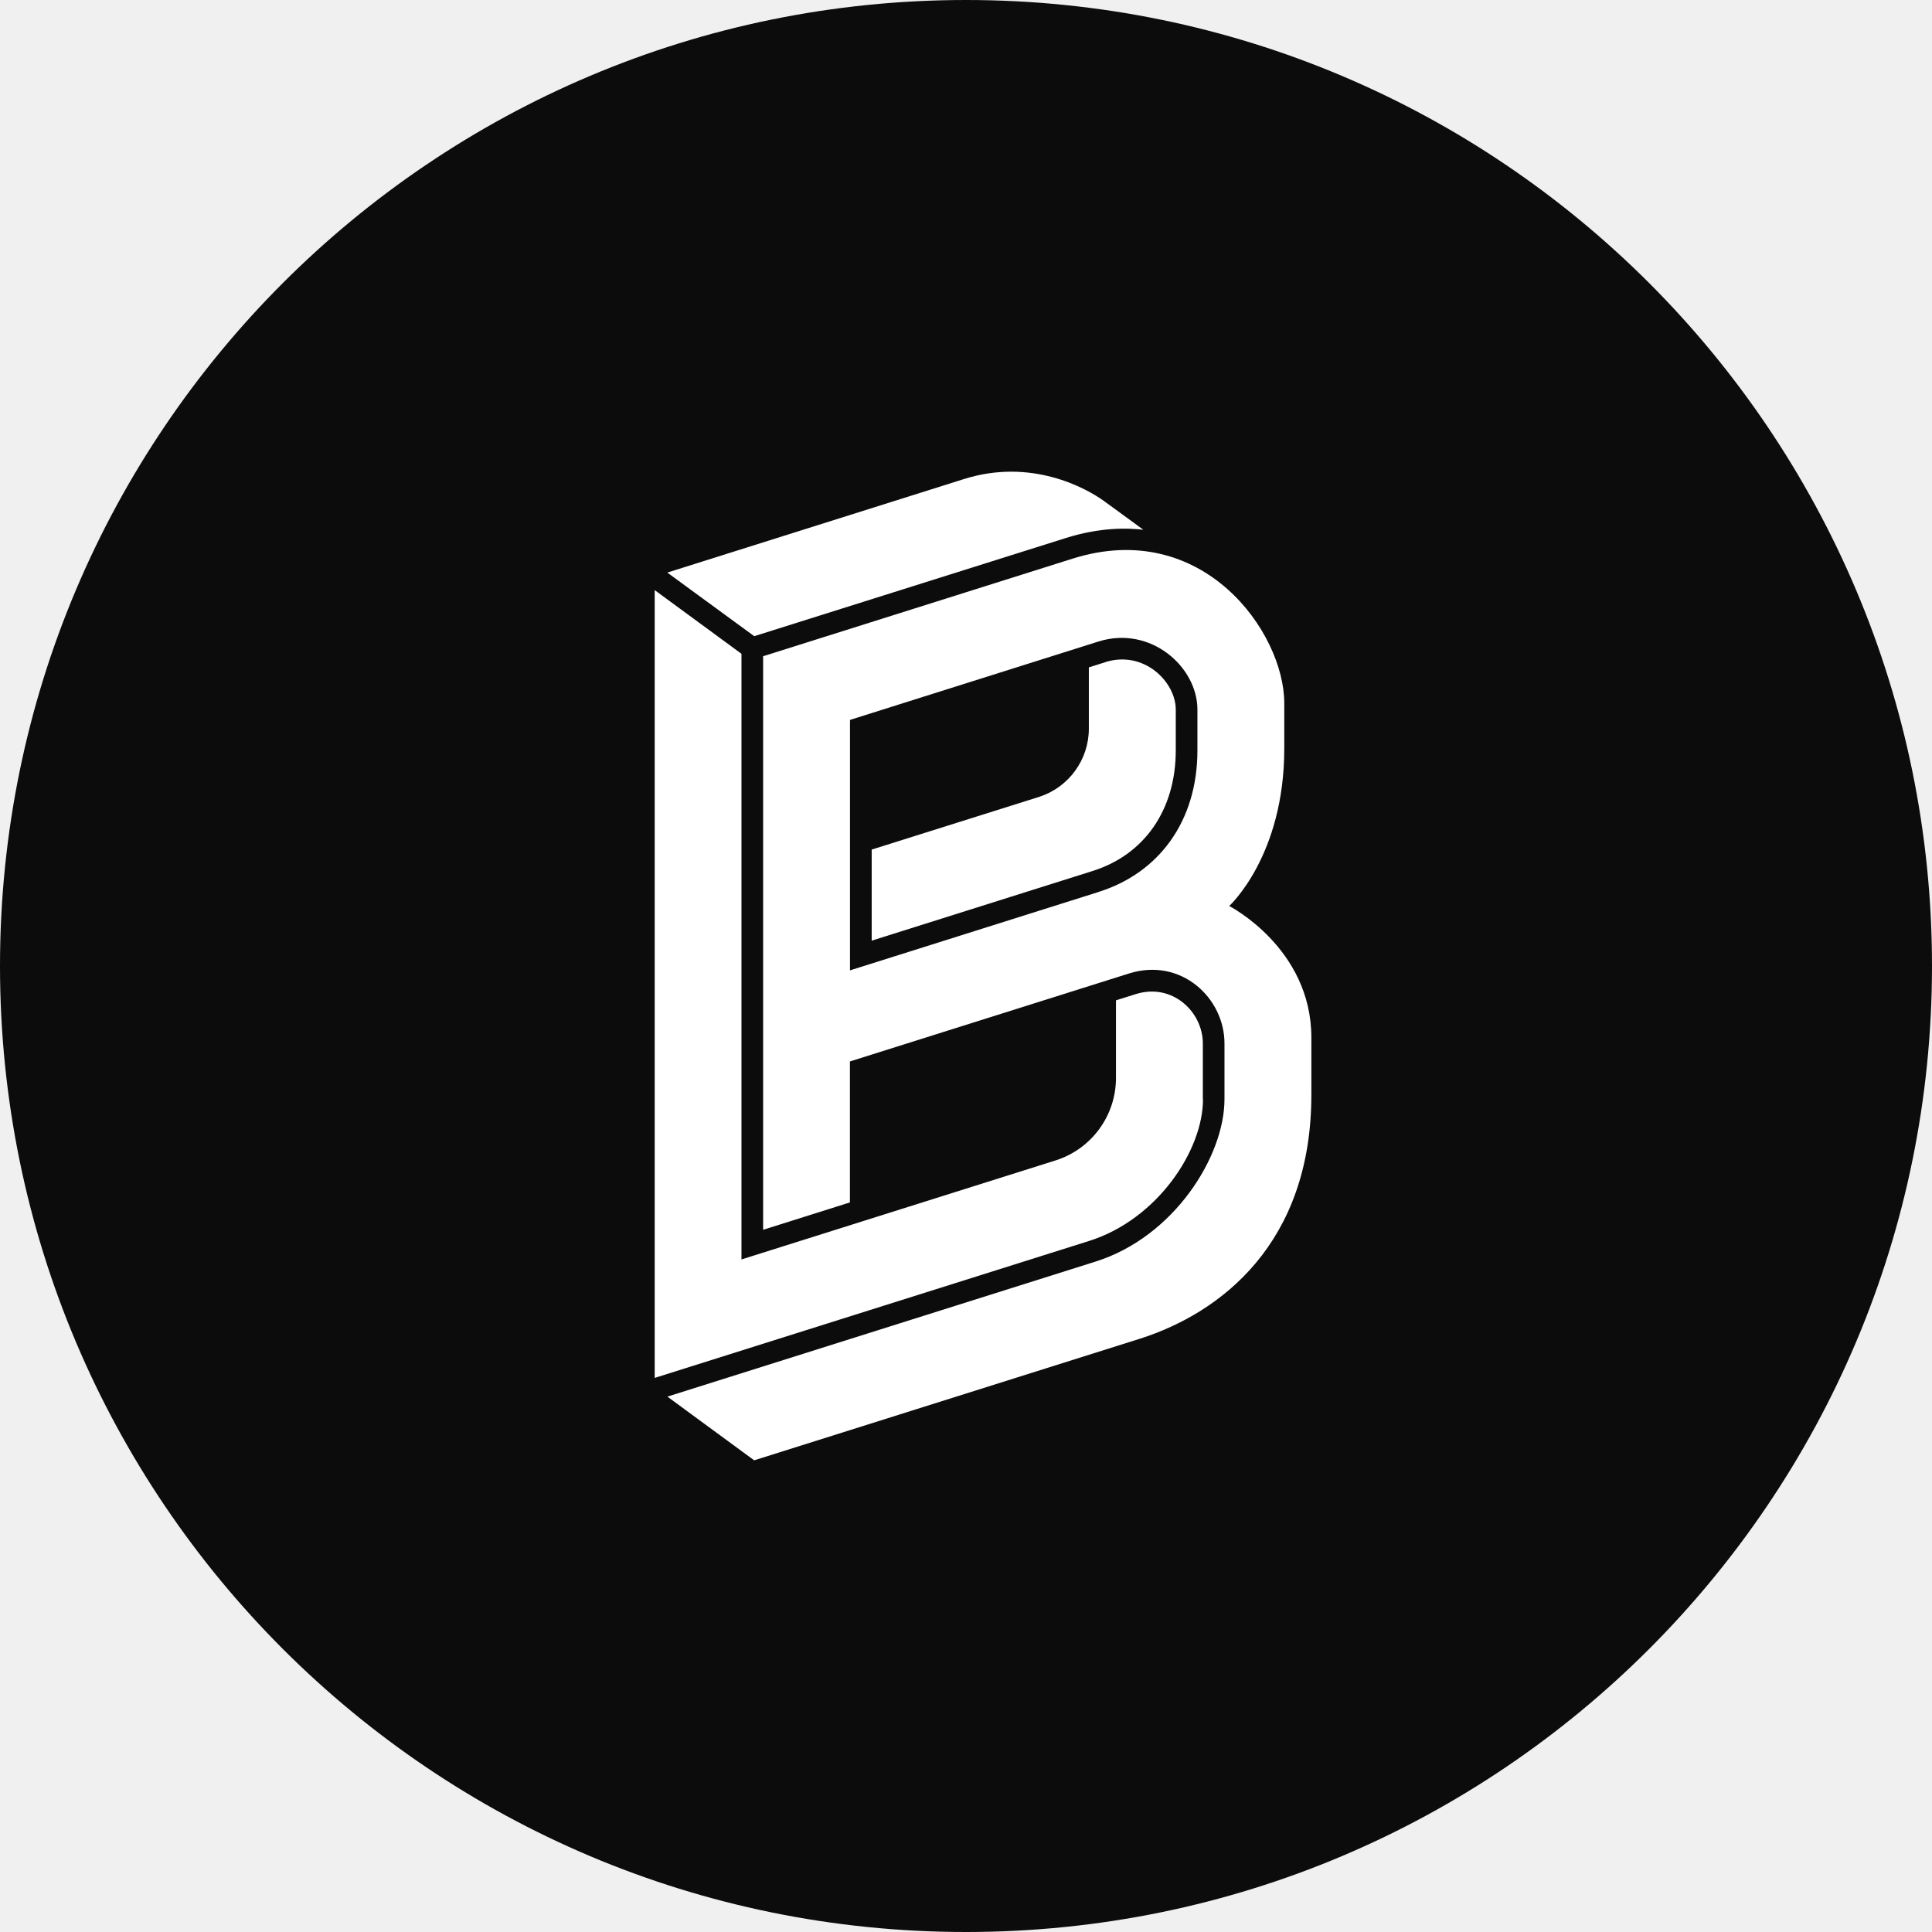
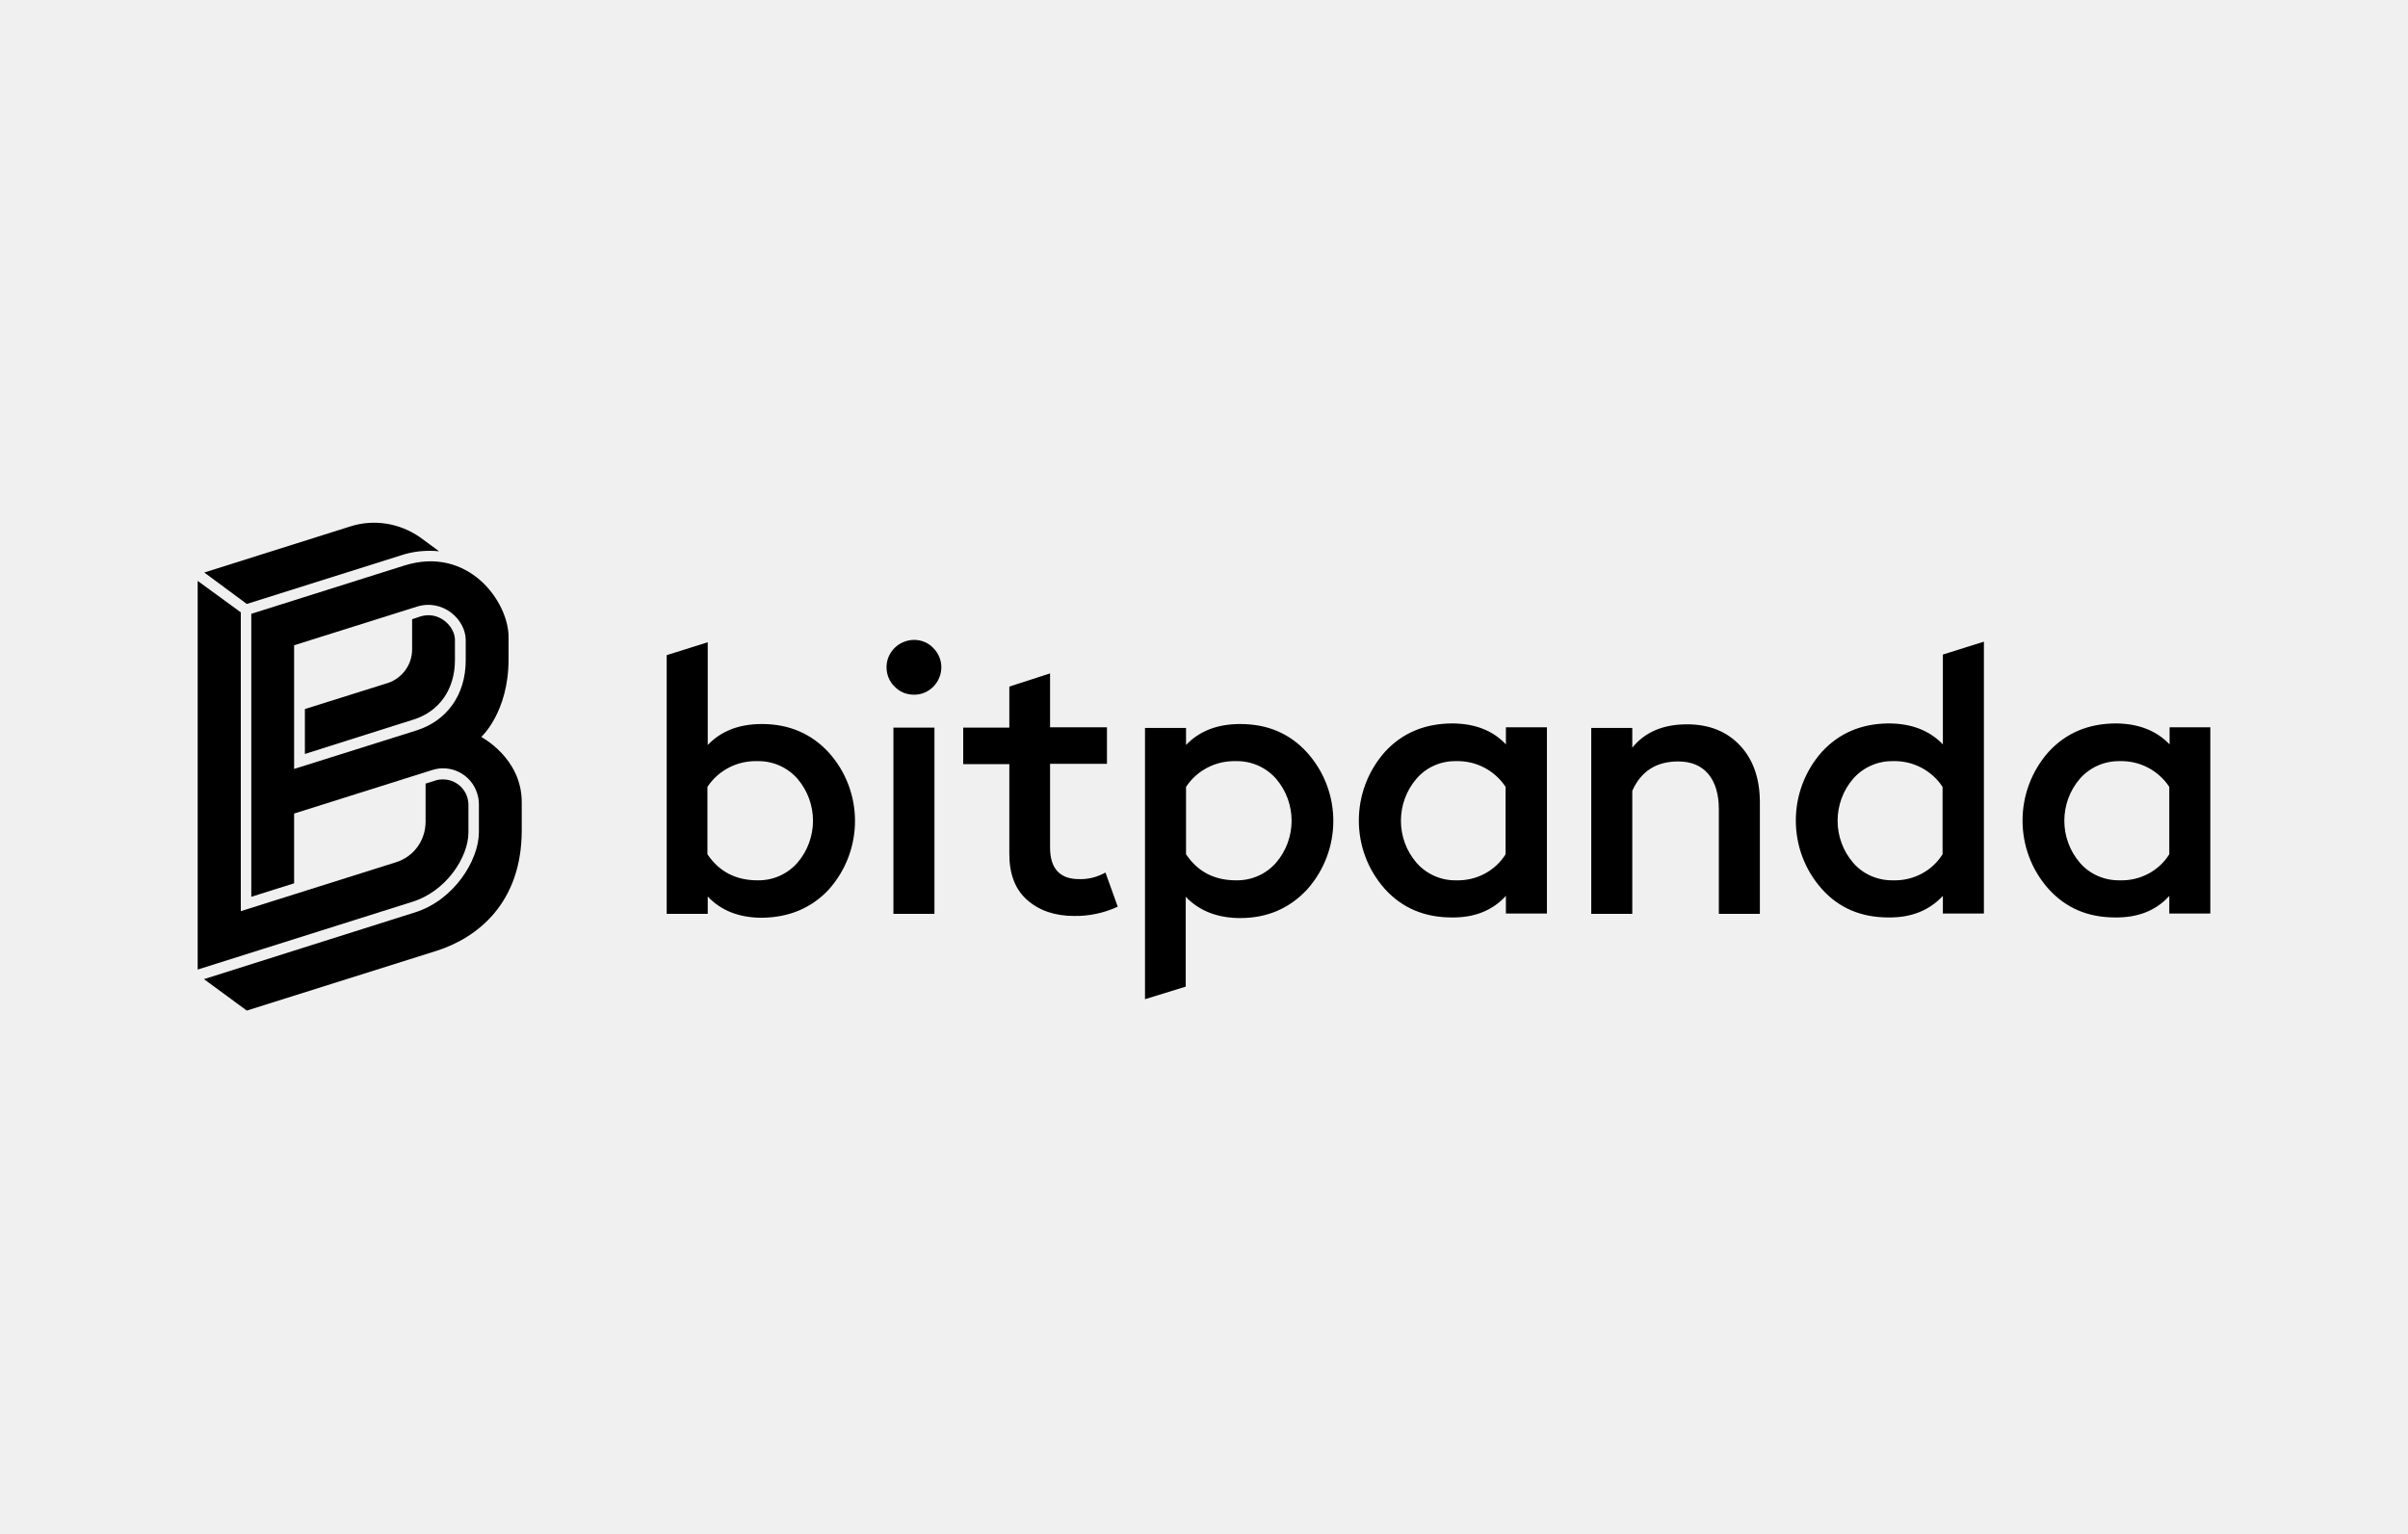
- <svg xmlns="http://www.w3.org/2000/svg" viewBox="0 0 1024 1024" xml:space="preserve" style="fill-rule:evenodd;clip-rule:evenodd;stroke-linejoin:round;stroke-miterlimit:2">
-   <circle cx="512" cy="512" r="512" style="fill:#0c0c0c" />
-   <path d="m585.76 351-8.65 2.73v32.57a38 38 0 0 1-26.16 36l-88.94 28v48.27l116.89-36.86c27.73-8.63 44.28-32.57 44.28-64v-21.6c0-14.75-16.9-31.64-37.42-25.15m-186-13.77L565 285.14c18.05-5.68 32.37-5.37 41-4.36l-20.72-15.13c-9.55-6.92-38.68-23.11-74.59-11.67l-157 49.5zm251.75 143s29.18-26.49 29.18-83.42v-24.09c0-37.49-43.17-98.39-112.28-76.56l-163.94 51.7v304l46-14.51v-74.72l148-46.65C626.05 507.33 649 529 649 553v29.63c0 30.16-26.64 72.94-68.41 86.06l-226.86 71.55 46 33.76 204.41-64.44c43.15-13.73 90.91-50.75 90.91-129.35v-30.26c0-47.53-43.57-69.76-43.57-69.76m-69.16-7.44-131.81 41.57V381.57L582.26 340c27.51-8.61 52.4 13.37 52.4 36.1v21.61c0 37.81-20.69 65.08-52.31 75m55.18 109.9v-29.56c0-16.72-16.16-32.28-35.63-26.13l-10.41 3.28v41a45.86 45.86 0 0 1-32.2 43.91L393 667.53v-321l-46-33.76v417.55l230.25-72.59c36.11-11.38 60.36-48 60.36-75.08" style="fill:#fff" />
+ <svg xmlns="http://www.w3.org/2000/svg" version="1.0" viewBox="0 0 804 512" style="enable-background:new 0 0 804 512" xml:space="preserve">
+   <path d="M254.4 306.5c-7.6 0-13.7-2.4-18.1-7.1v5.8h-13.7v-86.4l13.7-4.3v34.3c4.5-4.7 10.5-7 18.1-7 9 0 16.5 3.2 22.3 9.5 11.7 13 11.7 32.7 0 45.8-5.8 6.2-13.3 9.3-22.3 9.4m-1.5-12.5c5.1.1 9.9-2 13.3-5.8 7-8.1 7-20.1 0-28.2-3.4-3.8-8.2-5.9-13.3-5.8-6.7-.2-13 3-16.7 8.6v22.5c3.9 5.8 9.5 8.7 16.7 8.7m52.2-62c-2.4 0-4.7-.9-6.4-2.7-1.8-1.7-2.7-4.1-2.7-6.5 0-5 4.1-9 9.1-9.1 2.5 0 4.8.9 6.5 2.7 1.7 1.7 2.7 4 2.7 6.4 0 5-4 9.2-9 9.2h-.2zm-6.8 73.2H312V243h-13.7v62.2zm60.3.7c-6.4 0-11.6-1.8-15.6-5.3s-6-8.6-6-15.4v-30h-15.4V243H337v-13.7l13.6-4.4v18h19v12.2h-19V283c0 7 3.2 10.6 9.7 10.6 3.1.1 6.1-.7 8.8-2.2l4.1 11.4c-4.5 2.1-9.6 3.2-14.6 3.1m23.7 27.8v-90.6H396v5.7c4.5-4.7 10.5-7 18.1-7 9 0 16.5 3.1 22.3 9.5 11.7 13 11.7 32.7 0 45.8-5.9 6.3-13.3 9.5-22.3 9.5-7.6 0-13.7-2.4-18.2-7.1v30l-13.6 4.2zm30.4-39.7c5.1.1 9.9-2 13.3-5.8 7-8.1 7-20.1 0-28.2-3.4-3.8-8.2-5.9-13.3-5.8-6.7-.2-13 3-16.7 8.6v22.5c3.9 5.8 9.4 8.7 16.7 8.7zm72 12.4c-9 0-16.5-3.1-22.3-9.5-11.6-13-11.6-32.7 0-45.8 5.8-6.3 13.2-9.4 22.3-9.5 7.6 0 13.7 2.3 18.1 7v-5.7h13.7v62.2h-13.7v-5.9c-4.5 4.9-10.5 7.3-18.1 7.2m1.5-12.4c6.7.2 13-3.1 16.5-8.7v-22.5c-3.6-5.5-9.9-8.8-16.5-8.6-5.1-.1-9.9 2-13.2 5.8-7 8.1-7 20.1 0 28.2 3.4 3.8 8.2 5.9 13.2 5.8m45.1 11.2v-62.1H545v6.6c4.2-5.2 10.3-7.8 18.3-7.8 7.4 0 13.3 2.4 17.7 7.1s6.6 11.1 6.6 19v37.2h-13.7v-34.9c0-5.1-1.2-9-3.5-11.8-2.4-2.8-5.7-4.2-10.1-4.2-7.3 0-12.4 3.3-15.3 9.8v41.1h-13.7zm99.2 1.2c-9 0-16.5-3.1-22.2-9.5-11.6-13-11.6-32.7 0-45.8 5.8-6.3 13.2-9.4 22.2-9.5 7.6 0 13.7 2.3 18.2 7v-30l13.7-4.3v90.8h-13.7v-5.9c-4.6 4.9-10.6 7.3-18.2 7.2m1.6-12.4c6.7.2 13-3.1 16.5-8.7v-22.5c-3.6-5.5-9.9-8.8-16.5-8.6-5.1-.1-9.9 2-13.3 5.8-7 8.1-7 20.1 0 28.2 3.3 3.8 8.2 5.9 13.3 5.8m74.1 12.4c-9 0-16.4-3.1-22.2-9.5-11.6-13-11.6-32.7 0-45.8 5.8-6.3 13.2-9.4 22.2-9.5 7.6 0 13.7 2.3 18.2 7v-5.7H738v62.2h-13.7v-5.9c-4.4 4.9-10.5 7.3-18.1 7.2m1.6-12.4c6.7.2 13-3.1 16.5-8.7v-22.5c-3.6-5.5-9.9-8.8-16.5-8.6-5.1-.1-9.9 2-13.3 5.8-7 8.1-7 20.1 0 28.2 3.3 3.8 8.2 5.9 13.3 5.8m-567.5-88.1-2.7.9v10.1c0 5.1-3.3 9.6-8.1 11.2l-27.7 8.7v15l36.3-11.5c8.6-2.7 13.8-10.1 13.8-19.9v-6.7c0-4.5-5.3-9.8-11.6-7.8m-57.9-4.2 51.4-16.2c4.1-1.4 8.5-1.8 12.8-1.4l-6.4-4.7c-6.8-4.7-15.3-6.1-23.2-3.6l-48.8 15.4 14.2 10.5z" />
+   <path d="M160.7 246.1s9.1-8.2 9.1-25.9v-7.5c0-11.7-13.4-30.6-34.9-23.8l-51 16.1v94.5l14.3-4.5v-23.3l46-14.5c6.3-2.1 13.1 1.4 15.1 7.7.4 1.2.6 2.5.6 3.8v9.2c0 9.4-8.3 22.7-21.3 26.8L68.1 327l14.3 10.5 63.5-20c13.4-4.3 28.3-15.8 28.3-40.2v-9.4c0-14.8-13.5-21.7-13.5-21.8m-21.5-2.2-41 12.9v-41.3l41-12.9c8.6-2.7 16.3 4.2 16.3 11.2v6.7c0 11.7-6.4 20.2-16.3 23.4" />
+   <path d="M156.4 278v-9.2c0-4.7-3.8-8.5-8.5-8.5-.9 0-1.8.1-2.6.4l-3.2 1v12.7c0 6.3-4 11.8-10 13.6l-51.7 16.3v-99.8L66 194v129.8l71.6-22.6c11.2-3.4 18.8-14.8 18.8-23.2" />
+   <path style="fill:none" d="M42 154h720v204H42z" />
</svg>
